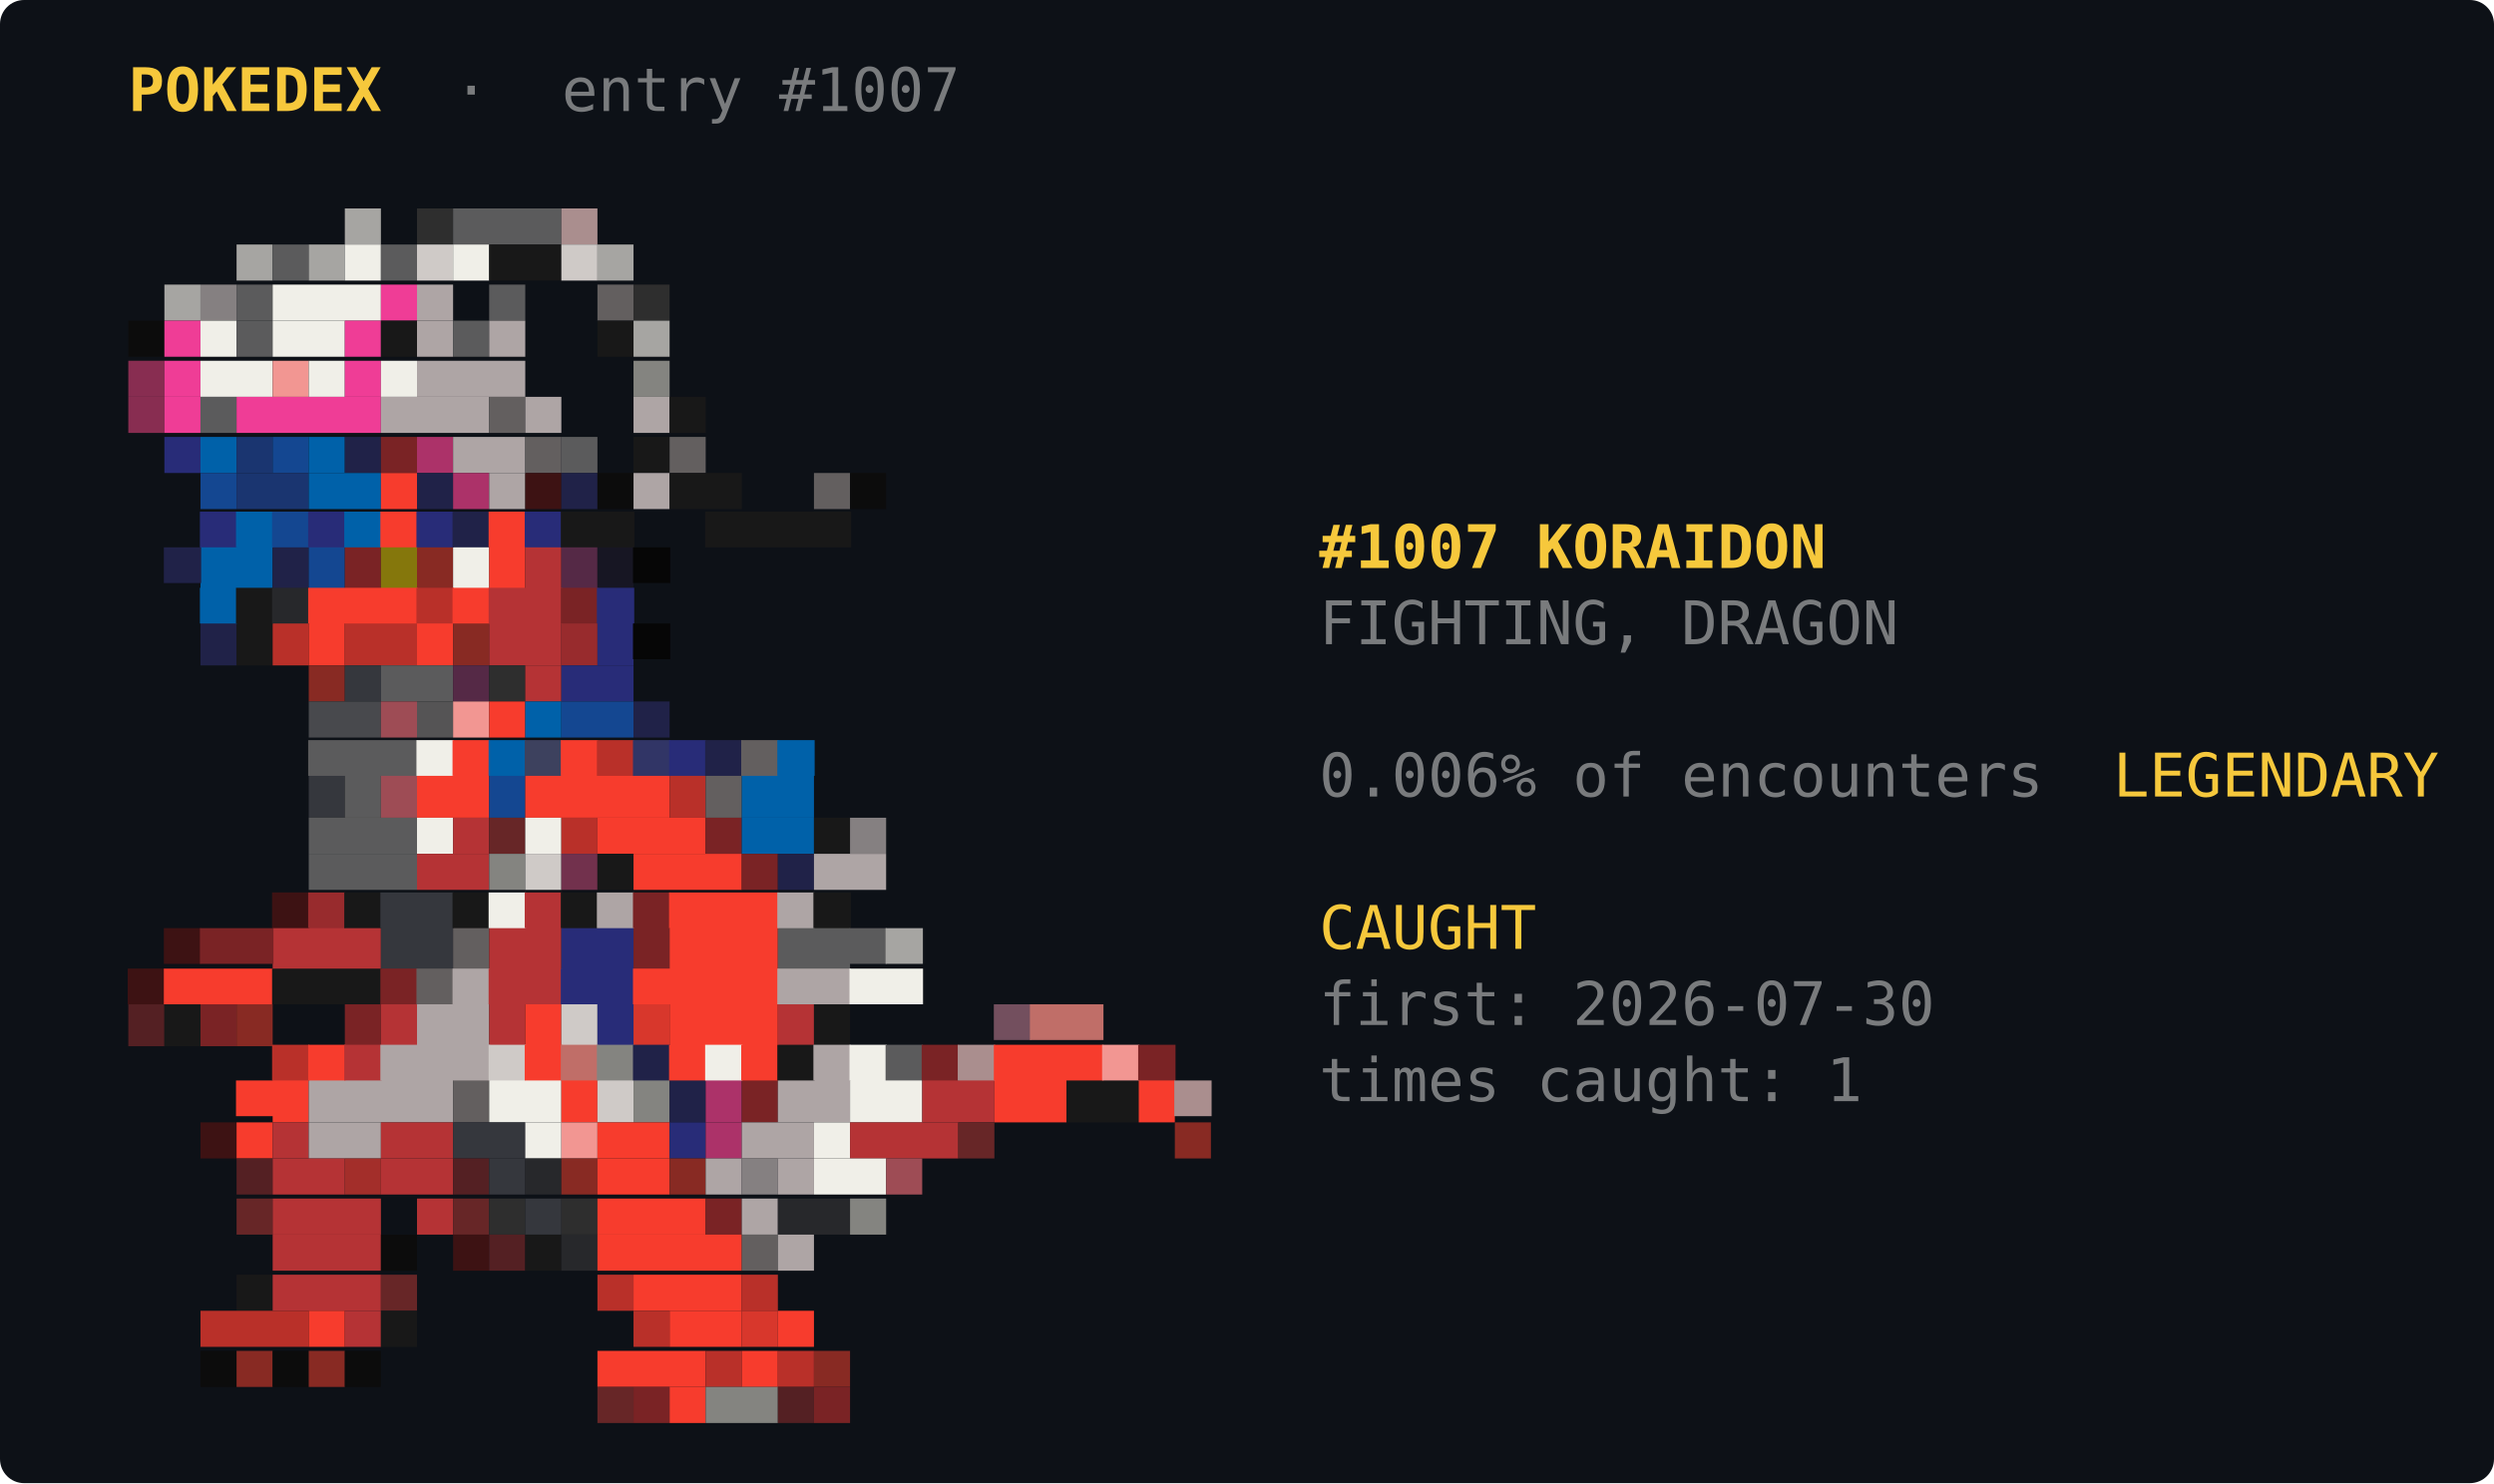
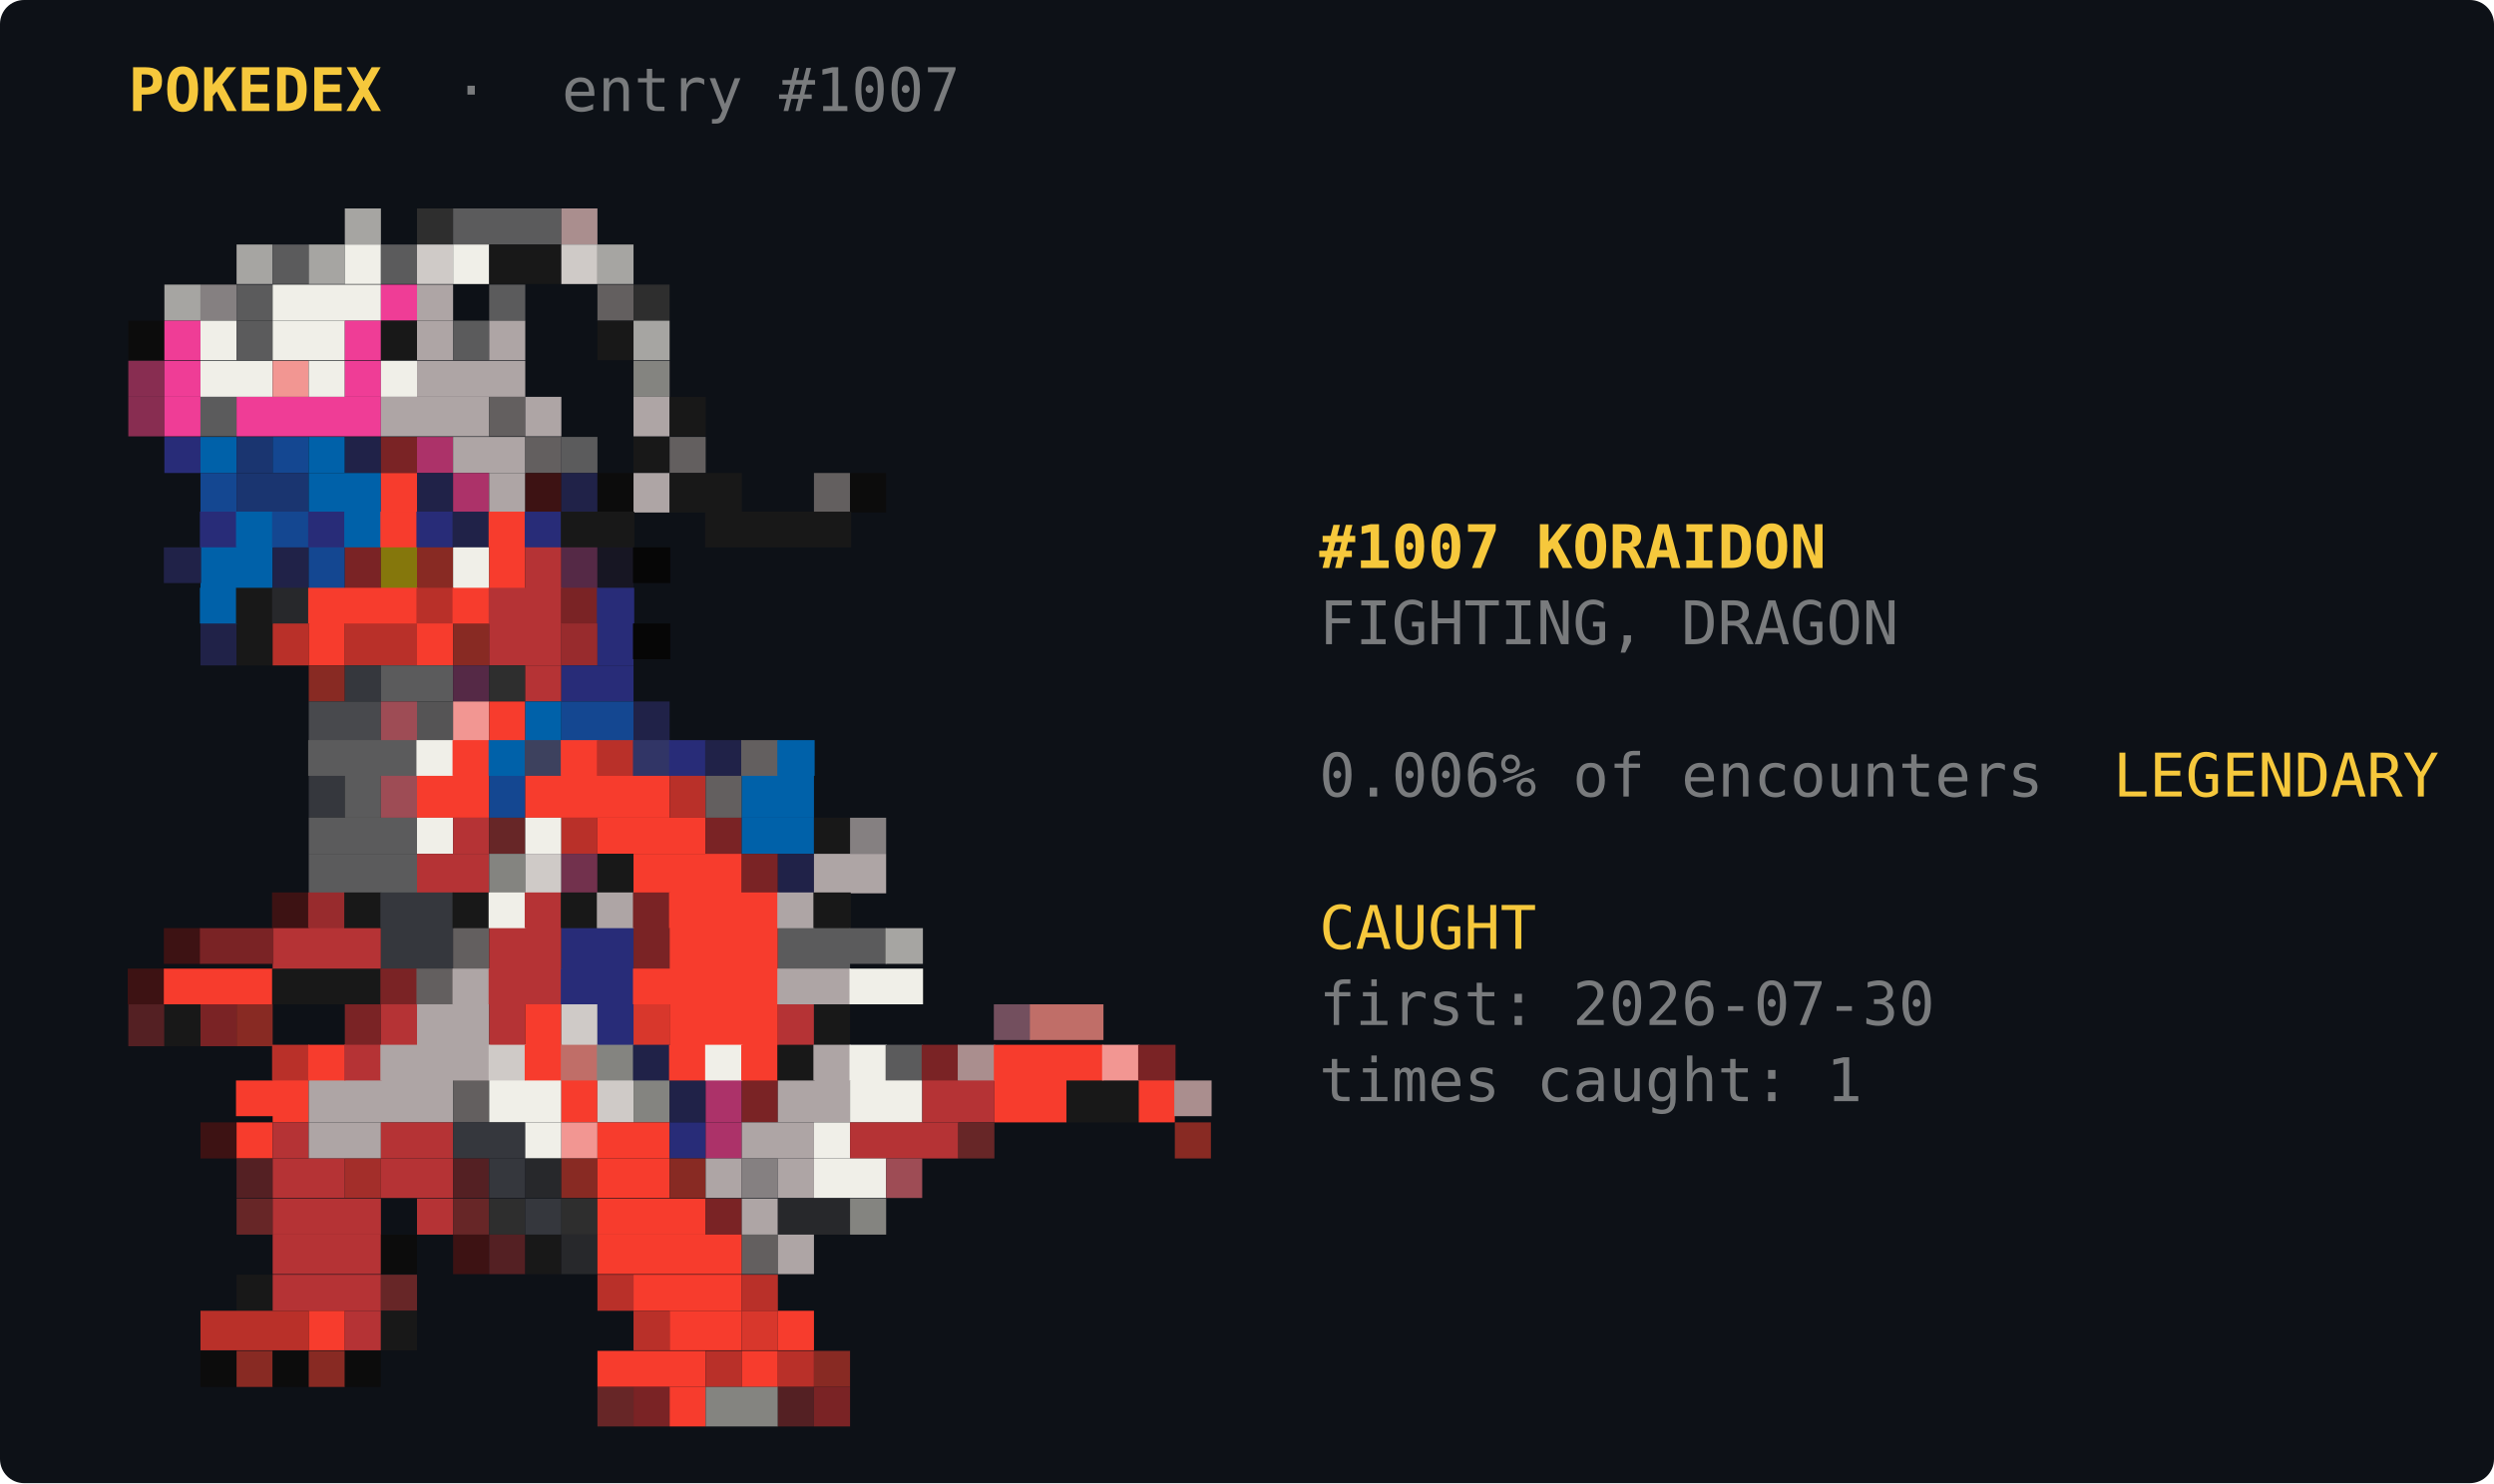
<svg xmlns="http://www.w3.org/2000/svg" width="622" height="370" viewBox="0 0 622.0 370.0" font-family="ui-monospace,SFMono-Regular,Menlo,Consolas,monospace" font-size="15">
  <rect width="100%" height="100%" fill="#0d1117" rx="6" />
  <text x="32" y="27.7" fill="#f6c83c" font-weight="bold" textLength="63" lengthAdjust="spacing" xml:space="preserve">POKEDEX</text>
  <text x="113" y="27.7" fill="#797b7d" textLength="126" lengthAdjust="spacing" xml:space="preserve">·  entry #1007</text>
  <rect x="86" y="52" width="9" height="9" fill="#a6a5a2" />
  <rect x="104" y="52" width="9" height="9" fill="#2e2e2e" />
  <rect x="113" y="52" width="27" height="9" fill="#5b5b5c" />
  <rect x="140" y="52" width="9" height="9" fill="#aa8e8e" />
-   <rect x="59" y="61" width="9" height="9" fill="#a6a5a2" />
-   <rect x="68" y="61" width="9" height="9" fill="#5b5b5c" />
-   <rect x="77" y="61" width="9" height="9" fill="#a6a5a2" />
-   <rect x="86" y="61" width="9" height="9" fill="#f0efe8" />
-   <rect x="95" y="61" width="9" height="9" fill="#5b5b5c" />
-   <rect x="104" y="61" width="9" height="9" fill="#cfcac7" />
-   <rect x="113" y="61" width="9" height="9" fill="#f0efe8" />
-   <rect x="122" y="61" width="18" height="9" fill="#181818" />
-   <rect x="140" y="61" width="9" height="9" fill="#cfcac7" />
-   <rect x="149" y="61" width="9" height="9" fill="#a6a5a2" />
+   <rect x="59" y="61" width="9" height="9.86" fill="#a6a5a2" />
+   <rect x="68" y="61" width="9" height="9.86" fill="#5b5b5c" />
+   <rect x="77" y="61" width="9" height="9.86" fill="#a6a5a2" />
+   <rect x="86" y="61" width="9" height="9.86" fill="#f0efe8" />
+   <rect x="95" y="61" width="9" height="9.86" fill="#5b5b5c" />
+   <rect x="104" y="61" width="9" height="9.86" fill="#cfcac7" />
+   <rect x="113" y="61" width="9" height="9.86" fill="#f0efe8" />
+   <rect x="122" y="61" width="18" height="9.86" fill="#181818" />
+   <rect x="140" y="61" width="9" height="9.86" fill="#cfcac7" />
+   <rect x="149" y="61" width="9" height="9.86" fill="#a6a5a2" />
  <rect x="41" y="71" width="9" height="9" fill="#a6a5a2" />
  <rect x="50" y="71" width="9" height="9" fill="#858081" />
  <rect x="59" y="71" width="9" height="9" fill="#5b5b5c" />
  <rect x="68" y="71" width="27" height="9" fill="#f0efe8" />
  <rect x="95" y="71" width="9" height="9" fill="#ef3d96" />
  <rect x="104" y="71" width="9" height="9" fill="#aea5a5" />
  <rect x="122" y="71" width="9" height="9" fill="#5b5b5c" />
  <rect x="149" y="71" width="9" height="9" fill="#635f5f" />
  <rect x="158" y="71" width="9" height="9" fill="#2e2e2e" />
-   <rect x="32" y="80" width="9" height="9" fill="#0c0c0c" />
-   <rect x="41" y="80" width="9" height="9" fill="#ef3d96" />
-   <rect x="50" y="80" width="9" height="9" fill="#f0efe8" />
-   <rect x="59" y="80" width="9" height="9" fill="#5b5b5c" />
-   <rect x="68" y="80" width="18" height="9" fill="#f0efe8" />
-   <rect x="86" y="80" width="9" height="9" fill="#ef3d96" />
-   <rect x="95" y="80" width="9" height="9" fill="#181818" />
-   <rect x="104" y="80" width="9" height="9" fill="#aea5a5" />
-   <rect x="113" y="80" width="9" height="9" fill="#5b5b5c" />
-   <rect x="122" y="80" width="9" height="9" fill="#aea5a5" />
-   <rect x="149" y="80" width="9" height="9" fill="#181818" />
-   <rect x="158" y="80" width="9" height="9" fill="#a6a5a2" />
+   <rect x="32" y="80" width="9" height="9.86" fill="#0c0c0c" />
+   <rect x="41" y="80" width="9" height="9.86" fill="#ef3d96" />
+   <rect x="50" y="80" width="9" height="9.86" fill="#f0efe8" />
+   <rect x="59" y="80" width="9" height="9.86" fill="#5b5b5c" />
+   <rect x="68" y="80" width="18" height="9.86" fill="#f0efe8" />
+   <rect x="86" y="80" width="9" height="9.86" fill="#ef3d96" />
+   <rect x="95" y="80" width="9" height="9.86" fill="#181818" />
+   <rect x="104" y="80" width="9" height="9.86" fill="#aea5a5" />
+   <rect x="113" y="80" width="9" height="9.86" fill="#5b5b5c" />
+   <rect x="122" y="80" width="9" height="9.86" fill="#aea5a5" />
+   <rect x="149" y="80" width="9" height="9.86" fill="#181818" />
+   <rect x="158" y="80" width="9" height="9.86" fill="#a6a5a2" />
  <rect x="32" y="90" width="9" height="9" fill="#882d51" />
  <rect x="41" y="90" width="9" height="9" fill="#ef3d96" />
  <rect x="50" y="90" width="18" height="9" fill="#f0efe8" />
  <rect x="68" y="90" width="9" height="9" fill="#f29692" />
  <rect x="77" y="90" width="9" height="9" fill="#f0efe8" />
  <rect x="86" y="90" width="9" height="9" fill="#ef3d96" />
  <rect x="95" y="90" width="9" height="9" fill="#f0efe8" />
  <rect x="104" y="90" width="27" height="9" fill="#aea5a5" />
  <rect x="158" y="90" width="9" height="9" fill="#848480" />
-   <rect x="32" y="99" width="9" height="9" fill="#882d51" />
-   <rect x="41" y="99" width="9" height="9" fill="#ef3d96" />
-   <rect x="50" y="99" width="9" height="9" fill="#5b5b5c" />
-   <rect x="59" y="99" width="36" height="9" fill="#ef3d96" />
-   <rect x="95" y="99" width="27" height="9" fill="#aea5a5" />
-   <rect x="122" y="99" width="9" height="9" fill="#635f5f" />
-   <rect x="131" y="99" width="9" height="9" fill="#aea5a5" />
-   <rect x="158" y="99" width="9" height="9" fill="#aea5a5" />
-   <rect x="167" y="99" width="9" height="9" fill="#181818" />
+   <rect x="32" y="99" width="9" height="9.86" fill="#882d51" />
+   <rect x="41" y="99" width="9" height="9.86" fill="#ef3d96" />
+   <rect x="50" y="99" width="9" height="9.86" fill="#5b5b5c" />
+   <rect x="59" y="99" width="36" height="9.86" fill="#ef3d96" />
+   <rect x="95" y="99" width="27" height="9.86" fill="#aea5a5" />
+   <rect x="122" y="99" width="9" height="9.86" fill="#635f5f" />
+   <rect x="131" y="99" width="9" height="9.86" fill="#aea5a5" />
+   <rect x="158" y="99" width="9" height="9.86" fill="#aea5a5" />
+   <rect x="167" y="99" width="9" height="9.86" fill="#181818" />
  <rect x="41" y="109" width="9" height="9" fill="#282c78" />
  <rect x="50" y="109" width="9" height="9" fill="#0061a9" />
  <rect x="59" y="109" width="9" height="9" fill="#1a3570" />
  <rect x="68" y="109" width="9" height="9" fill="#144791" />
  <rect x="77" y="109" width="9" height="9" fill="#0061a9" />
  <rect x="86" y="109" width="9" height="9" fill="#202248" />
  <rect x="95" y="109" width="9" height="9" fill="#7a2325" />
  <rect x="104" y="109" width="9" height="9" fill="#ac3269" />
  <rect x="113" y="109" width="18" height="9" fill="#aea5a5" />
  <rect x="131" y="109" width="9" height="9" fill="#635f5f" />
  <rect x="140" y="109" width="9" height="9" fill="#5b5b5c" />
  <rect x="158" y="109" width="9" height="9" fill="#181818" />
  <rect x="167" y="109" width="9" height="9" fill="#635f5f" />
-   <rect x="50" y="118" width="9" height="9" fill="#144791" />
-   <rect x="59" y="118" width="18" height="9" fill="#1a3570" />
-   <rect x="77" y="118" width="18" height="9" fill="#0061a9" />
-   <rect x="95" y="118" width="9" height="9" fill="#f73c2d" />
-   <rect x="104" y="118" width="9" height="9" fill="#202248" />
-   <rect x="113" y="118" width="9" height="9" fill="#ac3269" />
-   <rect x="122" y="118" width="9" height="9" fill="#aea5a5" />
-   <rect x="131" y="118" width="9" height="9" fill="#3d1213" />
-   <rect x="140" y="118" width="9" height="9" fill="#202248" />
-   <rect x="149" y="118" width="9" height="9" fill="#0c0c0c" />
-   <rect x="158" y="118" width="9" height="9" fill="#aea5a5" />
-   <rect x="167" y="118" width="18" height="9" fill="#181818" />
-   <rect x="203" y="118" width="9" height="9" fill="#635f5f" />
-   <rect x="212" y="118" width="9" height="9" fill="#0c0c0c" />
+   <rect x="50" y="118" width="9" height="9.86" fill="#144791" />
+   <rect x="59" y="118" width="18" height="9.86" fill="#1a3570" />
+   <rect x="77" y="118" width="18" height="9.86" fill="#0061a9" />
+   <rect x="95" y="118" width="9" height="9.86" fill="#f73c2d" />
+   <rect x="104" y="118" width="9" height="9.86" fill="#202248" />
+   <rect x="113" y="118" width="9" height="9.86" fill="#ac3269" />
+   <rect x="122" y="118" width="9" height="9.86" fill="#aea5a5" />
+   <rect x="131" y="118" width="9" height="9.86" fill="#3d1213" />
+   <rect x="140" y="118" width="9" height="9.86" fill="#202248" />
+   <rect x="149" y="118" width="9" height="9.86" fill="#0c0c0c" />
+   <rect x="158" y="118" width="9" height="9.86" fill="#aea5a5" />
+   <rect x="167" y="118" width="18" height="9.86" fill="#181818" />
+   <rect x="203" y="118" width="9" height="9.86" fill="#635f5f" />
+   <rect x="212" y="118" width="9" height="9.86" fill="#0c0c0c" />
  <rect x="50" y="128" width="18" height="19" fill="#0061a9" />
  <rect x="68" y="128" width="9" height="19" fill="#202248" />
  <rect x="77" y="128" width="9" height="19" fill="#144791" />
  <rect x="86" y="128" width="9" height="19" fill="#7a2325" />
  <rect x="95" y="128" width="9" height="19" fill="#85770c" />
  <rect x="104" y="128" width="9" height="19" fill="#882a23" />
  <rect x="113" y="128" width="9" height="19" fill="#f0efe8" />
  <rect x="122" y="128" width="9" height="19" fill="#f73c2d" />
  <rect x="131" y="128" width="9" height="19" fill="#b53335" />
  <rect x="140" y="128" width="9" height="19" fill="#552946" />
  <rect x="149" y="128" width="9" height="19" fill="#171623" />
  <text x="41" y="141.7" fill="#202248" textLength="9" lengthAdjust="spacing" xml:space="preserve">▄</text>
  <text x="50" y="141.7" fill="#282c78" textLength="9" lengthAdjust="spacing" xml:space="preserve">▀</text>
  <text x="59" y="141.7" fill="#0061a9" textLength="9" lengthAdjust="spacing" xml:space="preserve">▀</text>
  <text x="68" y="141.7" fill="#144791" textLength="9" lengthAdjust="spacing" xml:space="preserve">▀</text>
  <text x="77" y="141.7" fill="#282c78" textLength="9" lengthAdjust="spacing" xml:space="preserve">▀</text>
  <text x="86" y="141.7" fill="#0061a9" textLength="9" lengthAdjust="spacing" xml:space="preserve">▀</text>
  <text x="95" y="141.7" fill="#f73c2d" textLength="9" lengthAdjust="spacing" xml:space="preserve">▀</text>
  <text x="104" y="141.7" fill="#282c78" textLength="9" lengthAdjust="spacing" xml:space="preserve">▀</text>
  <text x="113" y="141.7" fill="#202248" textLength="9" lengthAdjust="spacing" xml:space="preserve">▀</text>
  <text x="122" y="141.7" fill="#f73c2d" textLength="9" lengthAdjust="spacing" xml:space="preserve">▀</text>
  <text x="131" y="141.7" fill="#282c78" textLength="9" lengthAdjust="spacing" xml:space="preserve">▀</text>
  <text x="140" y="141.7" fill="#181818" textLength="18" lengthAdjust="spacing" xml:space="preserve">▀▀</text>
  <text x="158" y="141.7" fill="#060606" textLength="9" lengthAdjust="spacing" xml:space="preserve">▄</text>
  <text x="176" y="141.7" fill="#181818" textLength="36" lengthAdjust="spacing" xml:space="preserve">▀▀▀▀</text>
  <text x="329" y="141.7" fill="#f6c83c" font-weight="bold" textLength="126" lengthAdjust="spacing" xml:space="preserve">#1007 KORAIDON</text>
  <rect x="50" y="147" width="9" height="19" fill="#202248" />
  <rect x="59" y="147" width="9" height="19" fill="#181818" />
  <rect x="68" y="147" width="9" height="19" fill="#b93029" />
  <rect x="77" y="147" width="9" height="19" fill="#f73c2d" />
  <rect x="86" y="147" width="18" height="19" fill="#b93029" />
  <rect x="104" y="147" width="9" height="19" fill="#f73c2d" />
  <rect x="113" y="147" width="9" height="19" fill="#882a23" />
  <rect x="122" y="147" width="18" height="19" fill="#b53335" />
  <rect x="140" y="147" width="9" height="19" fill="#982b2d" />
  <rect x="149" y="147" width="9" height="19" fill="#282c78" />
  <text x="50" y="160.7" fill="#0061a9" textLength="9" lengthAdjust="spacing" xml:space="preserve">▀</text>
  <text x="59" y="160.7" fill="#181818" textLength="9" lengthAdjust="spacing" xml:space="preserve">▀</text>
  <text x="68" y="160.7" fill="#27282b" textLength="9" lengthAdjust="spacing" xml:space="preserve">▀</text>
  <text x="77" y="160.7" fill="#f73c2d" textLength="27" lengthAdjust="spacing" xml:space="preserve">▀▀▀</text>
  <text x="104" y="160.7" fill="#b93029" textLength="9" lengthAdjust="spacing" xml:space="preserve">▀</text>
  <text x="113" y="160.7" fill="#f73c2d" textLength="9" lengthAdjust="spacing" xml:space="preserve">▀</text>
  <text x="122" y="160.7" fill="#b53335" textLength="18" lengthAdjust="spacing" xml:space="preserve">▀▀</text>
  <text x="140" y="160.7" fill="#7a2325" textLength="9" lengthAdjust="spacing" xml:space="preserve">▀</text>
  <text x="149" y="160.7" fill="#282c78" textLength="9" lengthAdjust="spacing" xml:space="preserve">▀</text>
  <text x="158" y="160.7" fill="#060606" textLength="9" lengthAdjust="spacing" xml:space="preserve">▄</text>
  <text x="329" y="160.7" fill="#797b7d" textLength="144" lengthAdjust="spacing" xml:space="preserve">FIGHTING, DRAGON</text>
  <rect x="77" y="166" width="9" height="9" fill="#882a23" />
  <rect x="86" y="166" width="9" height="9" fill="#35373d" />
  <rect x="95" y="166" width="18" height="9" fill="#5b5b5c" />
  <rect x="113" y="166" width="9" height="9" fill="#552946" />
  <rect x="122" y="166" width="9" height="9" fill="#2e2e2e" />
  <rect x="131" y="166" width="9" height="9" fill="#b53335" />
  <rect x="140" y="166" width="18" height="9" fill="#282c78" />
-   <rect x="77" y="175" width="18" height="9" fill="#48494d" />
-   <rect x="95" y="175" width="9" height="9" fill="#9e4c55" />
-   <rect x="104" y="175" width="9" height="9" fill="#555455" />
-   <rect x="113" y="175" width="9" height="9" fill="#f29692" />
-   <rect x="122" y="175" width="9" height="9" fill="#f73c2d" />
-   <rect x="131" y="175" width="9" height="9" fill="#0061a9" />
-   <rect x="140" y="175" width="18" height="9" fill="#144791" />
-   <rect x="158" y="175" width="9" height="9" fill="#202248" />
+   <rect x="77" y="175" width="18" height="9.86" fill="#48494d" />
+   <rect x="95" y="175" width="9" height="9.86" fill="#9e4c55" />
+   <rect x="104" y="175" width="9" height="9.86" fill="#555455" />
+   <rect x="113" y="175" width="9" height="9.86" fill="#f29692" />
+   <rect x="122" y="175" width="9" height="9.86" fill="#f73c2d" />
+   <rect x="131" y="175" width="9" height="9.86" fill="#0061a9" />
+   <rect x="140" y="175" width="18" height="9.86" fill="#144791" />
+   <rect x="158" y="175" width="9" height="9.86" fill="#202248" />
  <rect x="77" y="185" width="9" height="19" fill="#35373d" />
  <rect x="86" y="185" width="9" height="19" fill="#5b5b5c" />
  <rect x="95" y="185" width="9" height="19" fill="#9e4c55" />
  <rect x="104" y="185" width="18" height="19" fill="#f73c2d" />
  <rect x="122" y="185" width="9" height="19" fill="#144791" />
  <rect x="131" y="185" width="36" height="19" fill="#f73c2d" />
  <rect x="167" y="185" width="9" height="19" fill="#b93029" />
  <rect x="176" y="185" width="9" height="19" fill="#635f5f" />
  <rect x="185" y="185" width="18" height="19" fill="#0061a9" />
  <text x="77" y="198.7" fill="#5b5b5c" textLength="27" lengthAdjust="spacing" xml:space="preserve">▀▀▀</text>
  <text x="104" y="198.7" fill="#f0efe8" textLength="9" lengthAdjust="spacing" xml:space="preserve">▀</text>
  <text x="113" y="198.7" fill="#f73c2d" textLength="9" lengthAdjust="spacing" xml:space="preserve">▀</text>
  <text x="122" y="198.7" fill="#0061a9" textLength="9" lengthAdjust="spacing" xml:space="preserve">▀</text>
  <text x="131" y="198.7" fill="#3d415e" textLength="9" lengthAdjust="spacing" xml:space="preserve">▀</text>
  <text x="140" y="198.7" fill="#f73c2d" textLength="9" lengthAdjust="spacing" xml:space="preserve">▀</text>
  <text x="149" y="198.7" fill="#b93029" textLength="9" lengthAdjust="spacing" xml:space="preserve">▀</text>
  <text x="158" y="198.7" fill="#313566" textLength="9" lengthAdjust="spacing" xml:space="preserve">▀</text>
  <text x="167" y="198.7" fill="#282c78" textLength="9" lengthAdjust="spacing" xml:space="preserve">▀</text>
  <text x="176" y="198.7" fill="#202248" textLength="9" lengthAdjust="spacing" xml:space="preserve">▀</text>
  <text x="185" y="198.7" fill="#635f5f" textLength="9" lengthAdjust="spacing" xml:space="preserve">▀</text>
  <text x="194" y="198.7" fill="#0061a9" textLength="9" lengthAdjust="spacing" xml:space="preserve">▀</text>
  <text x="329" y="198.7" fill="#797b7d" textLength="180" lengthAdjust="spacing" xml:space="preserve">0.006% of encounters</text>
  <text x="527" y="198.7" fill="#f6c83c" textLength="81" lengthAdjust="spacing" xml:space="preserve">LEGENDARY</text>
  <rect x="77" y="204" width="27" height="9" fill="#5b5b5c" />
  <rect x="104" y="204" width="9" height="9" fill="#f0efe8" />
  <rect x="113" y="204" width="9" height="9" fill="#b53335" />
  <rect x="122" y="204" width="9" height="9" fill="#672627" />
  <rect x="131" y="204" width="9" height="9" fill="#f0efe8" />
  <rect x="140" y="204" width="9" height="9" fill="#b93029" />
  <rect x="149" y="204" width="27" height="9" fill="#f73c2d" />
  <rect x="176" y="204" width="9" height="9" fill="#7a2325" />
  <rect x="185" y="204" width="18" height="9" fill="#0061a9" />
  <rect x="203" y="204" width="9" height="9" fill="#181818" />
  <rect x="212" y="204" width="9" height="9" fill="#858081" />
-   <rect x="77" y="213" width="27" height="9" fill="#5b5b5c" />
-   <rect x="104" y="213" width="18" height="9" fill="#b53335" />
-   <rect x="122" y="213" width="9" height="9" fill="#848480" />
-   <rect x="131" y="213" width="9" height="9" fill="#cfcac7" />
-   <rect x="140" y="213" width="9" height="9" fill="#72314d" />
-   <rect x="149" y="213" width="9" height="9" fill="#181818" />
-   <rect x="158" y="213" width="27" height="9" fill="#f73c2d" />
-   <rect x="185" y="213" width="9" height="9" fill="#7a2325" />
-   <rect x="194" y="213" width="9" height="9" fill="#202248" />
-   <rect x="203" y="213" width="18" height="9" fill="#aea5a5" />
+   <rect x="77" y="213" width="27" height="9.86" fill="#5b5b5c" />
+   <rect x="104" y="213" width="18" height="9.86" fill="#b53335" />
+   <rect x="122" y="213" width="9" height="9.86" fill="#848480" />
+   <rect x="131" y="213" width="9" height="9.86" fill="#cfcac7" />
+   <rect x="140" y="213" width="9" height="9.86" fill="#72314d" />
+   <rect x="149" y="213" width="9" height="9.86" fill="#181818" />
+   <rect x="158" y="213" width="27" height="9.86" fill="#f73c2d" />
+   <rect x="185" y="213" width="9" height="9.86" fill="#7a2325" />
+   <rect x="194" y="213" width="9" height="9.86" fill="#202248" />
+   <rect x="203" y="213" width="18" height="9.86" fill="#aea5a5" />
  <rect x="68" y="223" width="27" height="19" fill="#b53335" />
  <rect x="95" y="223" width="18" height="19" fill="#35373d" />
  <rect x="113" y="223" width="9" height="19" fill="#635f5f" />
  <rect x="122" y="223" width="18" height="19" fill="#b53335" />
  <rect x="140" y="223" width="18" height="19" fill="#282c78" />
  <rect x="158" y="223" width="9" height="19" fill="#7a2325" />
  <rect x="167" y="223" width="27" height="19" fill="#f73c2d" />
  <rect x="194" y="223" width="18" height="19" fill="#5b5b5c" />
  <text x="41" y="236.7" fill="#3d1213" textLength="9" lengthAdjust="spacing" xml:space="preserve">▄</text>
  <text x="50" y="236.7" fill="#7a2325" textLength="18" lengthAdjust="spacing" xml:space="preserve">▄▄</text>
  <text x="68" y="236.7" fill="#3d1213" textLength="9" lengthAdjust="spacing" xml:space="preserve">▀</text>
  <text x="77" y="236.7" fill="#982b2d" textLength="9" lengthAdjust="spacing" xml:space="preserve">▀</text>
  <text x="86" y="236.7" fill="#181818" textLength="9" lengthAdjust="spacing" xml:space="preserve">▀</text>
  <text x="95" y="236.7" fill="#35373d" textLength="18" lengthAdjust="spacing" xml:space="preserve">▀▀</text>
  <text x="113" y="236.7" fill="#181818" textLength="9" lengthAdjust="spacing" xml:space="preserve">▀</text>
  <text x="122" y="236.7" fill="#f0efe8" textLength="9" lengthAdjust="spacing" xml:space="preserve">▀</text>
  <text x="131" y="236.7" fill="#b53335" textLength="9" lengthAdjust="spacing" xml:space="preserve">▀</text>
  <text x="140" y="236.7" fill="#181818" textLength="9" lengthAdjust="spacing" xml:space="preserve">▀</text>
  <text x="149" y="236.7" fill="#aea5a5" textLength="9" lengthAdjust="spacing" xml:space="preserve">▀</text>
  <text x="158" y="236.7" fill="#7a2325" textLength="9" lengthAdjust="spacing" xml:space="preserve">▀</text>
  <text x="167" y="236.7" fill="#f73c2d" textLength="27" lengthAdjust="spacing" xml:space="preserve">▀▀▀</text>
  <text x="194" y="236.7" fill="#aea5a5" textLength="9" lengthAdjust="spacing" xml:space="preserve">▀</text>
  <text x="203" y="236.7" fill="#181818" textLength="9" lengthAdjust="spacing" xml:space="preserve">▀</text>
  <text x="212" y="236.7" fill="#5b5b5c" textLength="9" lengthAdjust="spacing" xml:space="preserve">▄</text>
  <text x="221" y="236.7" fill="#a6a5a2" textLength="9" lengthAdjust="spacing" xml:space="preserve">▄</text>
  <text x="329" y="236.7" fill="#f6c83c" textLength="54" lengthAdjust="spacing" xml:space="preserve">CAUGHT</text>
  <rect x="32" y="242" width="9" height="19" fill="#542023" />
  <rect x="41" y="242" width="9" height="19" fill="#181818" />
  <rect x="50" y="242" width="9" height="19" fill="#7a2325" />
  <rect x="59" y="242" width="9" height="19" fill="#882a23" />
  <rect x="86" y="242" width="9" height="19" fill="#7a2325" />
  <rect x="95" y="242" width="9" height="19" fill="#b53335" />
  <rect x="104" y="242" width="18" height="19" fill="#aea5a5" />
  <rect x="122" y="242" width="9" height="19" fill="#b53335" />
  <rect x="131" y="242" width="9" height="19" fill="#f73c2d" />
  <rect x="140" y="242" width="9" height="19" fill="#cfcac7" />
  <rect x="149" y="242" width="9" height="19" fill="#282c78" />
  <rect x="158" y="242" width="9" height="19" fill="#d8372c" />
  <rect x="167" y="242" width="27" height="19" fill="#f73c2d" />
  <rect x="194" y="242" width="9" height="19" fill="#b53335" />
  <rect x="203" y="242" width="9" height="19" fill="#181818" />
  <text x="32" y="255.7" fill="#3d1213" textLength="9" lengthAdjust="spacing" xml:space="preserve">▀</text>
  <text x="41" y="255.7" fill="#f73c2d" textLength="27" lengthAdjust="spacing" xml:space="preserve">▀▀▀</text>
  <text x="68" y="255.7" fill="#181818" textLength="27" lengthAdjust="spacing" xml:space="preserve">▀▀▀</text>
  <text x="95" y="255.7" fill="#7a2325" textLength="9" lengthAdjust="spacing" xml:space="preserve">▀</text>
  <text x="104" y="255.7" fill="#635f5f" textLength="9" lengthAdjust="spacing" xml:space="preserve">▀</text>
  <text x="113" y="255.7" fill="#aea5a5" textLength="9" lengthAdjust="spacing" xml:space="preserve">▀</text>
  <text x="122" y="255.7" fill="#b53335" textLength="18" lengthAdjust="spacing" xml:space="preserve">▀▀</text>
  <text x="140" y="255.7" fill="#282c78" textLength="18" lengthAdjust="spacing" xml:space="preserve">▀▀</text>
  <text x="158" y="255.7" fill="#f73c2d" textLength="36" lengthAdjust="spacing" xml:space="preserve">▀▀▀▀</text>
  <text x="194" y="255.7" fill="#aea5a5" textLength="18" lengthAdjust="spacing" xml:space="preserve">▀▀</text>
  <text x="212" y="255.7" fill="#f0efe8" textLength="18" lengthAdjust="spacing" xml:space="preserve">▀▀</text>
  <text x="248" y="255.7" fill="#734f5e" textLength="9" lengthAdjust="spacing" xml:space="preserve">▄</text>
  <text x="257" y="255.7" fill="#c06e68" textLength="18" lengthAdjust="spacing" xml:space="preserve">▄▄</text>
  <text x="329" y="255.7" fill="#797b7d" textLength="153" lengthAdjust="spacing" xml:space="preserve">first: 2026-07-30</text>
  <rect x="68" y="261" width="9" height="19" fill="#f73c2d" />
  <rect x="77" y="261" width="36" height="19" fill="#aea5a5" />
  <rect x="113" y="261" width="9" height="19" fill="#635f5f" />
  <rect x="122" y="261" width="18" height="19" fill="#f0efe8" />
  <rect x="140" y="261" width="9" height="19" fill="#f73c2d" />
  <rect x="149" y="261" width="9" height="19" fill="#cfcac7" />
  <rect x="158" y="261" width="9" height="19" fill="#848480" />
  <rect x="167" y="261" width="9" height="19" fill="#202248" />
  <rect x="176" y="261" width="9" height="19" fill="#ac3269" />
  <rect x="185" y="261" width="9" height="19" fill="#7a2325" />
  <rect x="194" y="261" width="18" height="19" fill="#aea5a5" />
  <rect x="212" y="261" width="18" height="19" fill="#f0efe8" />
  <rect x="230" y="261" width="18" height="19" fill="#b53335" />
  <rect x="248" y="261" width="18" height="19" fill="#f73c2d" />
  <rect x="266" y="261" width="18" height="19" fill="#181818" />
  <rect x="284" y="261" width="9" height="19" fill="#f73c2d" />
  <text x="59" y="274.7" fill="#f73c2d" textLength="9" lengthAdjust="spacing" xml:space="preserve">▄</text>
  <text x="68" y="274.7" fill="#b93029" textLength="9" lengthAdjust="spacing" xml:space="preserve">▀</text>
  <text x="77" y="274.7" fill="#f73c2d" textLength="9" lengthAdjust="spacing" xml:space="preserve">▀</text>
  <text x="86" y="274.7" fill="#b53335" textLength="9" lengthAdjust="spacing" xml:space="preserve">▀</text>
  <text x="95" y="274.7" fill="#aea5a5" textLength="27" lengthAdjust="spacing" xml:space="preserve">▀▀▀</text>
  <text x="122" y="274.7" fill="#cfcac7" textLength="9" lengthAdjust="spacing" xml:space="preserve">▀</text>
  <text x="131" y="274.7" fill="#f73c2d" textLength="9" lengthAdjust="spacing" xml:space="preserve">▀</text>
  <text x="140" y="274.7" fill="#c06e68" textLength="9" lengthAdjust="spacing" xml:space="preserve">▀</text>
  <text x="149" y="274.7" fill="#848480" textLength="9" lengthAdjust="spacing" xml:space="preserve">▀</text>
  <text x="158" y="274.7" fill="#202248" textLength="9" lengthAdjust="spacing" xml:space="preserve">▀</text>
  <text x="167" y="274.7" fill="#f73c2d" textLength="9" lengthAdjust="spacing" xml:space="preserve">▀</text>
  <text x="176" y="274.7" fill="#f0efe8" textLength="9" lengthAdjust="spacing" xml:space="preserve">▀</text>
  <text x="185" y="274.7" fill="#f73c2d" textLength="9" lengthAdjust="spacing" xml:space="preserve">▀</text>
  <text x="194" y="274.7" fill="#181818" textLength="9" lengthAdjust="spacing" xml:space="preserve">▀</text>
  <text x="203" y="274.7" fill="#aea5a5" textLength="9" lengthAdjust="spacing" xml:space="preserve">▀</text>
  <text x="212" y="274.7" fill="#f0efe8" textLength="9" lengthAdjust="spacing" xml:space="preserve">▀</text>
  <text x="221" y="274.7" fill="#5b5b5c" textLength="9" lengthAdjust="spacing" xml:space="preserve">▀</text>
  <text x="230" y="274.7" fill="#7a2325" textLength="9" lengthAdjust="spacing" xml:space="preserve">▀</text>
  <text x="239" y="274.7" fill="#aa8e8e" textLength="9" lengthAdjust="spacing" xml:space="preserve">▀</text>
  <text x="248" y="274.7" fill="#f73c2d" textLength="27" lengthAdjust="spacing" xml:space="preserve">▀▀▀</text>
  <text x="275" y="274.7" fill="#f29692" textLength="9" lengthAdjust="spacing" xml:space="preserve">▀</text>
  <text x="284" y="274.7" fill="#7a2325" textLength="9" lengthAdjust="spacing" xml:space="preserve">▀</text>
  <text x="293" y="274.7" fill="#aa8e8e" textLength="9" lengthAdjust="spacing" xml:space="preserve">▄</text>
  <text x="329" y="274.7" fill="#797b7d" textLength="135" lengthAdjust="spacing" xml:space="preserve">times caught: 1</text>
  <rect x="50" y="280" width="9" height="9" fill="#3d1213" />
  <rect x="59" y="280" width="9" height="9" fill="#f73c2d" />
  <rect x="68" y="280" width="9" height="9" fill="#b53335" />
  <rect x="77" y="280" width="18" height="9" fill="#aea5a5" />
  <rect x="95" y="280" width="18" height="9" fill="#b53335" />
  <rect x="113" y="280" width="18" height="9" fill="#35373d" />
  <rect x="131" y="280" width="9" height="9" fill="#f0efe8" />
  <rect x="140" y="280" width="9" height="9" fill="#f29692" />
  <rect x="149" y="280" width="18" height="9" fill="#f73c2d" />
  <rect x="167" y="280" width="9" height="9" fill="#282c78" />
  <rect x="176" y="280" width="9" height="9" fill="#ac3269" />
  <rect x="185" y="280" width="18" height="9" fill="#aea5a5" />
  <rect x="203" y="280" width="9" height="9" fill="#f0efe8" />
  <rect x="212" y="280" width="27" height="9" fill="#b53335" />
  <rect x="239" y="280" width="9" height="9" fill="#672627" />
  <rect x="293" y="280" width="9" height="9" fill="#882a23" />
-   <rect x="59" y="289" width="9" height="9" fill="#542023" />
-   <rect x="68" y="289" width="18" height="9" fill="#b53335" />
-   <rect x="86" y="289" width="9" height="9" fill="#a32e2a" />
-   <rect x="95" y="289" width="18" height="9" fill="#b53335" />
-   <rect x="113" y="289" width="9" height="9" fill="#542023" />
-   <rect x="122" y="289" width="9" height="9" fill="#35373d" />
-   <rect x="131" y="289" width="9" height="9" fill="#27282b" />
-   <rect x="140" y="289" width="9" height="9" fill="#882a23" />
-   <rect x="149" y="289" width="18" height="9" fill="#f73c2d" />
-   <rect x="167" y="289" width="9" height="9" fill="#882a23" />
-   <rect x="176" y="289" width="9" height="9" fill="#aea5a5" />
-   <rect x="185" y="289" width="9" height="9" fill="#858081" />
-   <rect x="194" y="289" width="9" height="9" fill="#aea5a5" />
-   <rect x="203" y="289" width="18" height="9" fill="#f0efe8" />
-   <rect x="221" y="289" width="9" height="9" fill="#9e4c55" />
+   <rect x="59" y="289" width="9" height="9.86" fill="#542023" />
+   <rect x="68" y="289" width="18" height="9.86" fill="#b53335" />
+   <rect x="86" y="289" width="9" height="9.86" fill="#a32e2a" />
+   <rect x="95" y="289" width="18" height="9.86" fill="#b53335" />
+   <rect x="113" y="289" width="9" height="9.86" fill="#542023" />
+   <rect x="122" y="289" width="9" height="9.86" fill="#35373d" />
+   <rect x="131" y="289" width="9" height="9.86" fill="#27282b" />
+   <rect x="140" y="289" width="9" height="9.86" fill="#882a23" />
+   <rect x="149" y="289" width="18" height="9.86" fill="#f73c2d" />
+   <rect x="167" y="289" width="9" height="9.86" fill="#882a23" />
+   <rect x="176" y="289" width="9" height="9.86" fill="#aea5a5" />
+   <rect x="185" y="289" width="9" height="9.86" fill="#858081" />
+   <rect x="194" y="289" width="9" height="9.86" fill="#aea5a5" />
+   <rect x="203" y="289" width="18" height="9.86" fill="#f0efe8" />
+   <rect x="221" y="289" width="9" height="9.86" fill="#9e4c55" />
  <rect x="59" y="299" width="9" height="9" fill="#672627" />
  <rect x="68" y="299" width="27" height="9" fill="#b53335" />
  <rect x="104" y="299" width="9" height="9" fill="#b53335" />
  <rect x="113" y="299" width="9" height="9" fill="#672627" />
  <rect x="122" y="299" width="9" height="9" fill="#2e2e2e" />
  <rect x="131" y="299" width="9" height="9" fill="#35373d" />
  <rect x="140" y="299" width="9" height="9" fill="#2e2e2e" />
  <rect x="149" y="299" width="27" height="9" fill="#f73c2d" />
  <rect x="176" y="299" width="9" height="9" fill="#7a2325" />
  <rect x="185" y="299" width="9" height="9" fill="#aea5a5" />
  <rect x="194" y="299" width="18" height="9" fill="#27282b" />
  <rect x="212" y="299" width="9" height="9" fill="#848480" />
-   <rect x="68" y="308" width="27" height="9" fill="#b53335" />
-   <rect x="95" y="308" width="9" height="9" fill="#0c0c0c" />
-   <rect x="113" y="308" width="9" height="9" fill="#3d1213" />
-   <rect x="122" y="308" width="9" height="9" fill="#542023" />
-   <rect x="131" y="308" width="9" height="9" fill="#181818" />
-   <rect x="140" y="308" width="9" height="9" fill="#27282b" />
-   <rect x="149" y="308" width="36" height="9" fill="#f73c2d" />
-   <rect x="185" y="308" width="9" height="9" fill="#635f5f" />
-   <rect x="194" y="308" width="9" height="9" fill="#aea5a5" />
+   <rect x="68" y="308" width="27" height="9.86" fill="#b53335" />
+   <rect x="95" y="308" width="9" height="9.86" fill="#0c0c0c" />
+   <rect x="113" y="308" width="9" height="9.86" fill="#3d1213" />
+   <rect x="122" y="308" width="9" height="9.86" fill="#542023" />
+   <rect x="131" y="308" width="9" height="9.86" fill="#181818" />
+   <rect x="140" y="308" width="9" height="9.86" fill="#27282b" />
+   <rect x="149" y="308" width="36" height="9.86" fill="#f73c2d" />
+   <rect x="185" y="308" width="9" height="9.86" fill="#635f5f" />
+   <rect x="194" y="308" width="9" height="9.86" fill="#aea5a5" />
  <rect x="59" y="318" width="9" height="9" fill="#181818" />
  <rect x="68" y="318" width="27" height="9" fill="#b53335" />
  <rect x="95" y="318" width="9" height="9" fill="#672627" />
  <rect x="149" y="318" width="9" height="9" fill="#b93029" />
  <rect x="158" y="318" width="27" height="9" fill="#f73c2d" />
  <rect x="185" y="318" width="9" height="9" fill="#b93029" />
-   <rect x="50" y="327" width="27" height="9" fill="#b93029" />
-   <rect x="77" y="327" width="9" height="9" fill="#f73c2d" />
-   <rect x="86" y="327" width="9" height="9" fill="#b53335" />
-   <rect x="95" y="327" width="9" height="9" fill="#181818" />
-   <rect x="158" y="327" width="9" height="9" fill="#b93029" />
-   <rect x="167" y="327" width="18" height="9" fill="#f73c2d" />
-   <rect x="185" y="327" width="9" height="9" fill="#d8372c" />
-   <rect x="194" y="327" width="9" height="9" fill="#f73c2d" />
+   <rect x="50" y="327" width="27" height="9.86" fill="#b93029" />
+   <rect x="77" y="327" width="9" height="9.86" fill="#f73c2d" />
+   <rect x="86" y="327" width="9" height="9.86" fill="#b53335" />
+   <rect x="95" y="327" width="9" height="9.86" fill="#181818" />
+   <rect x="158" y="327" width="9" height="9.86" fill="#b93029" />
+   <rect x="167" y="327" width="18" height="9.86" fill="#f73c2d" />
+   <rect x="185" y="327" width="9" height="9.86" fill="#d8372c" />
+   <rect x="194" y="327" width="9" height="9.86" fill="#f73c2d" />
  <rect x="50" y="337" width="9" height="9" fill="#0c0c0c" />
  <rect x="59" y="337" width="9" height="9" fill="#882a23" />
  <rect x="68" y="337" width="9" height="9" fill="#0c0c0c" />
  <rect x="77" y="337" width="9" height="9" fill="#882a23" />
  <rect x="86" y="337" width="9" height="9" fill="#0c0c0c" />
  <rect x="149" y="337" width="27" height="9" fill="#f73c2d" />
  <rect x="176" y="337" width="9" height="9" fill="#b93029" />
  <rect x="185" y="337" width="9" height="9" fill="#f73c2d" />
  <rect x="194" y="337" width="9" height="9" fill="#b93029" />
  <rect x="203" y="337" width="9" height="9" fill="#882a23" />
-   <rect x="149" y="346" width="9" height="9" fill="#672627" />
-   <rect x="158" y="346" width="9" height="9" fill="#7a2325" />
-   <rect x="167" y="346" width="9" height="9" fill="#f73c2d" />
-   <rect x="176" y="346" width="18" height="9" fill="#848480" />
-   <rect x="194" y="346" width="9" height="9" fill="#542023" />
-   <rect x="203" y="346" width="9" height="9" fill="#7a2325" />
+   <rect x="149" y="346" width="9" height="9.86" fill="#672627" />
+   <rect x="158" y="346" width="9" height="9.86" fill="#7a2325" />
+   <rect x="167" y="346" width="9" height="9.86" fill="#f73c2d" />
+   <rect x="176" y="346" width="18" height="9.86" fill="#848480" />
+   <rect x="194" y="346" width="9" height="9.86" fill="#542023" />
+   <rect x="203" y="346" width="9" height="9.86" fill="#7a2325" />
</svg>
